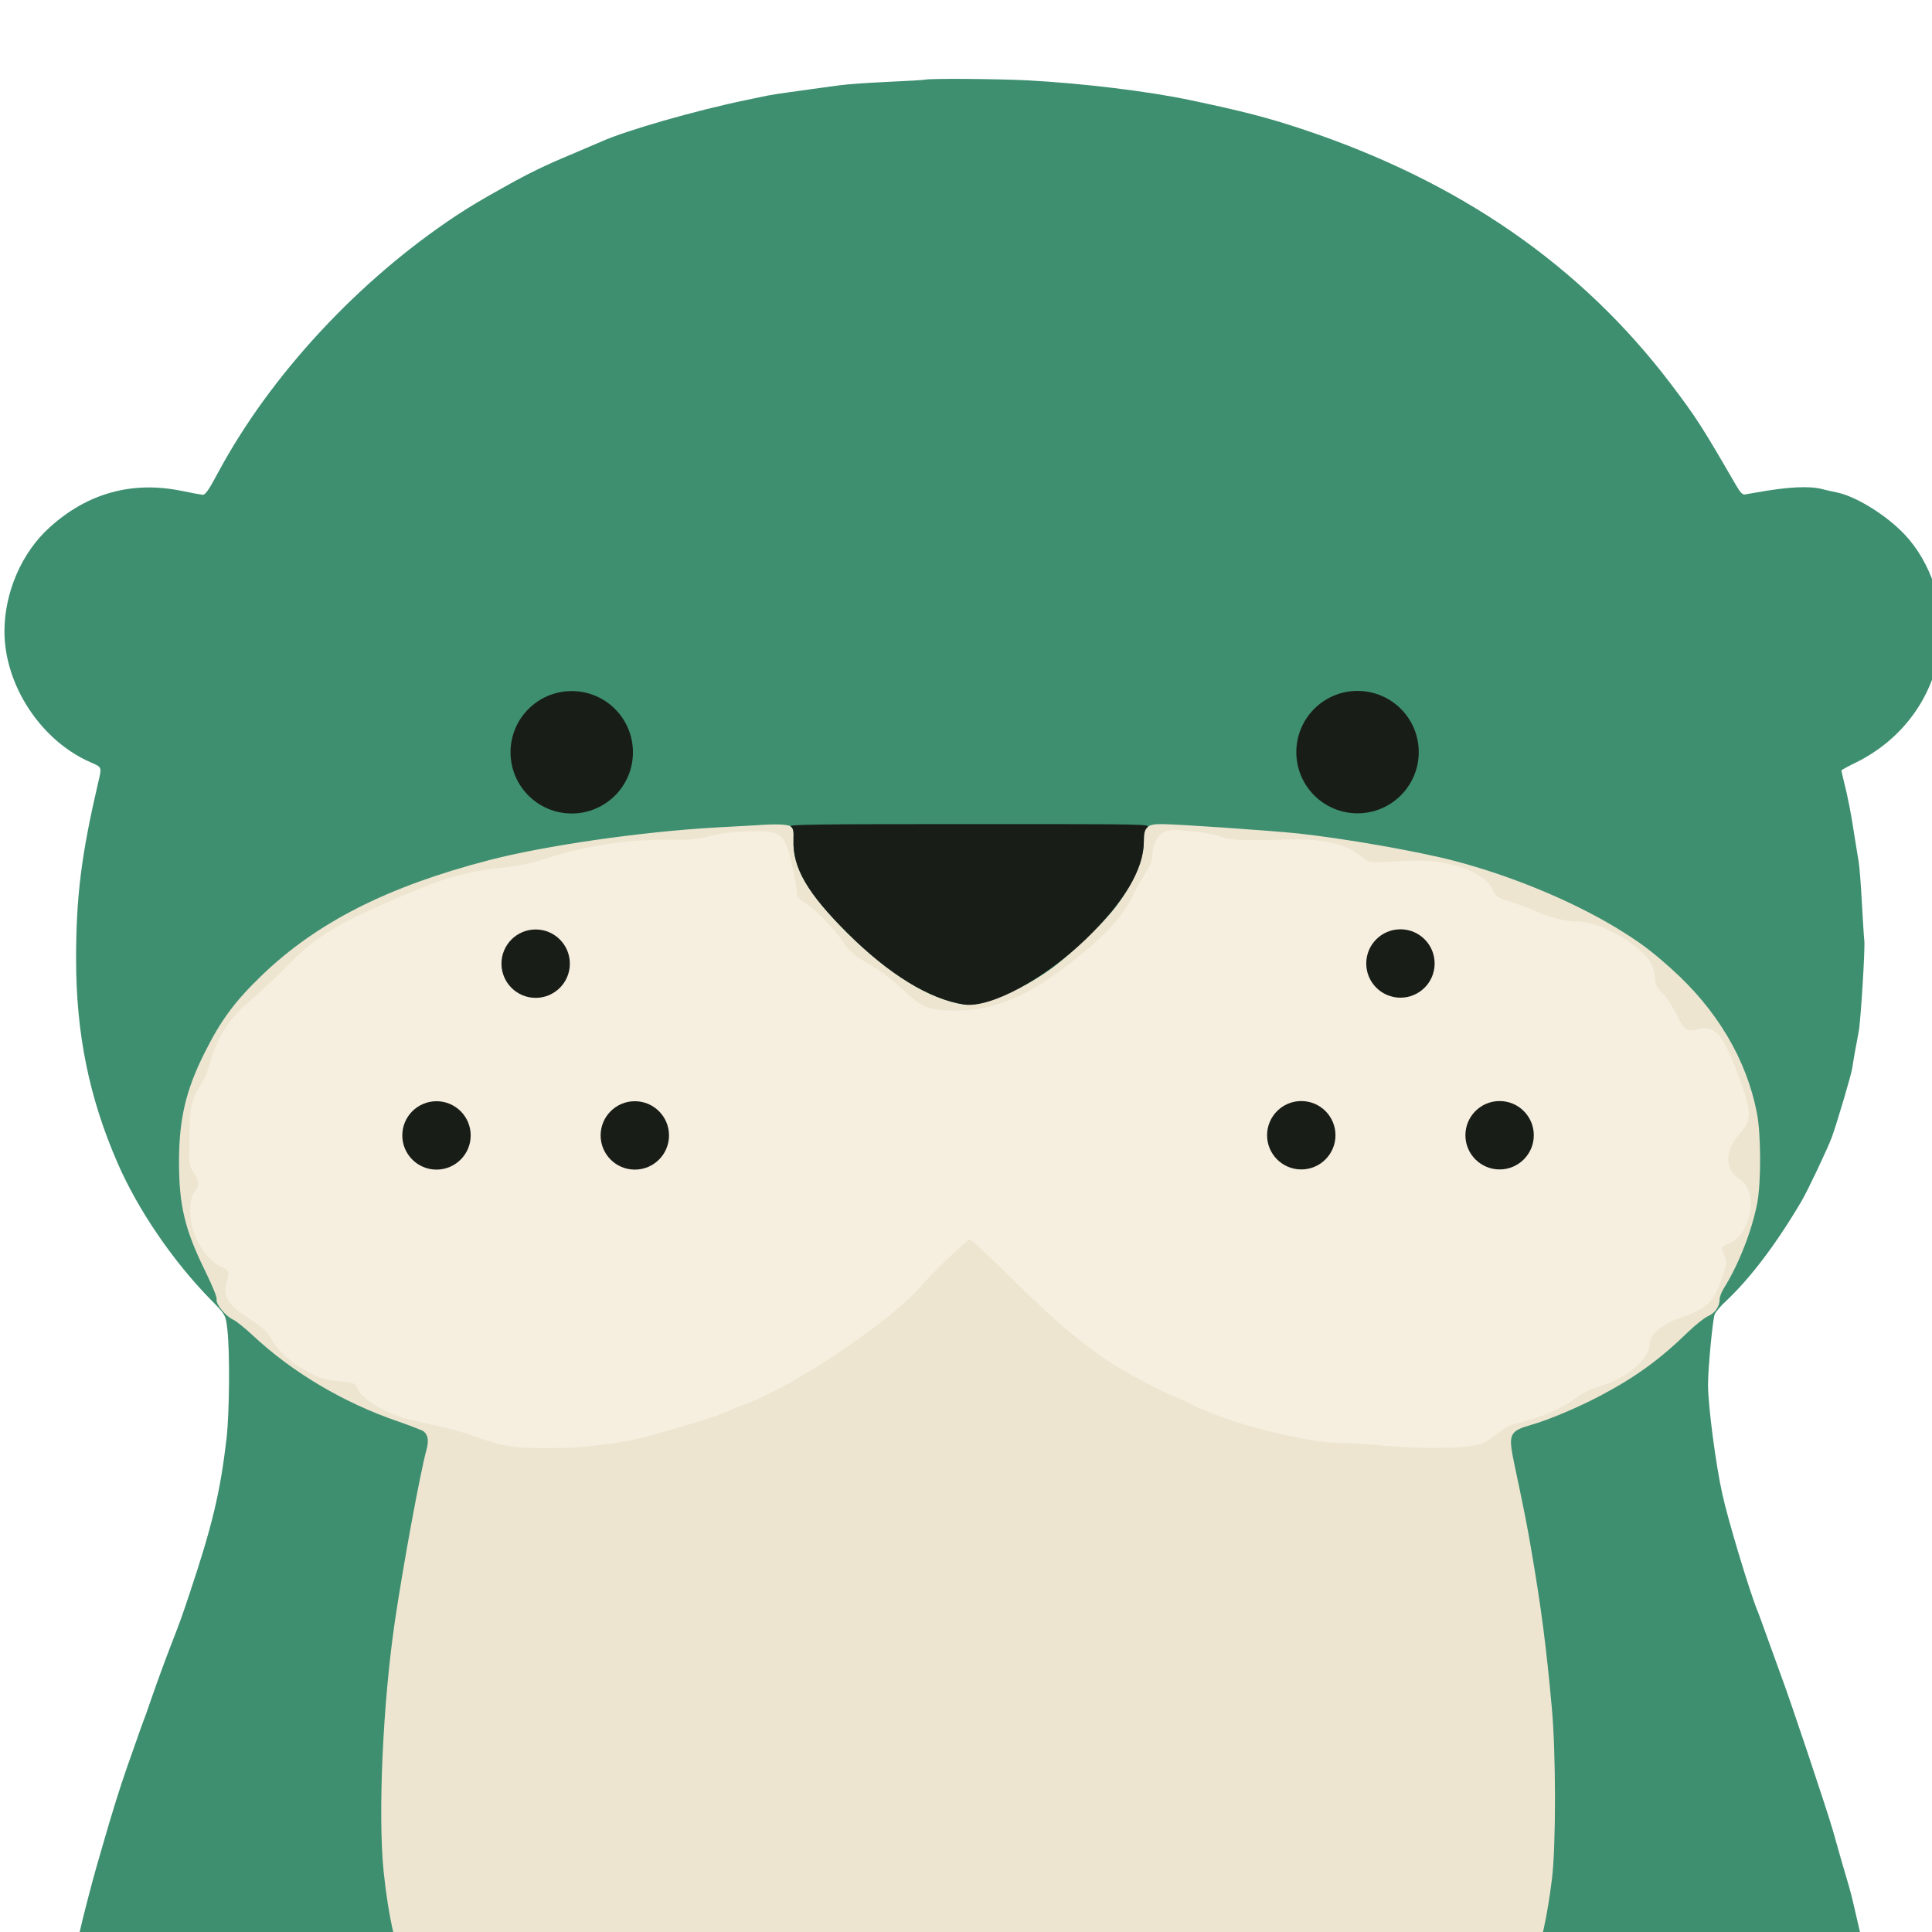
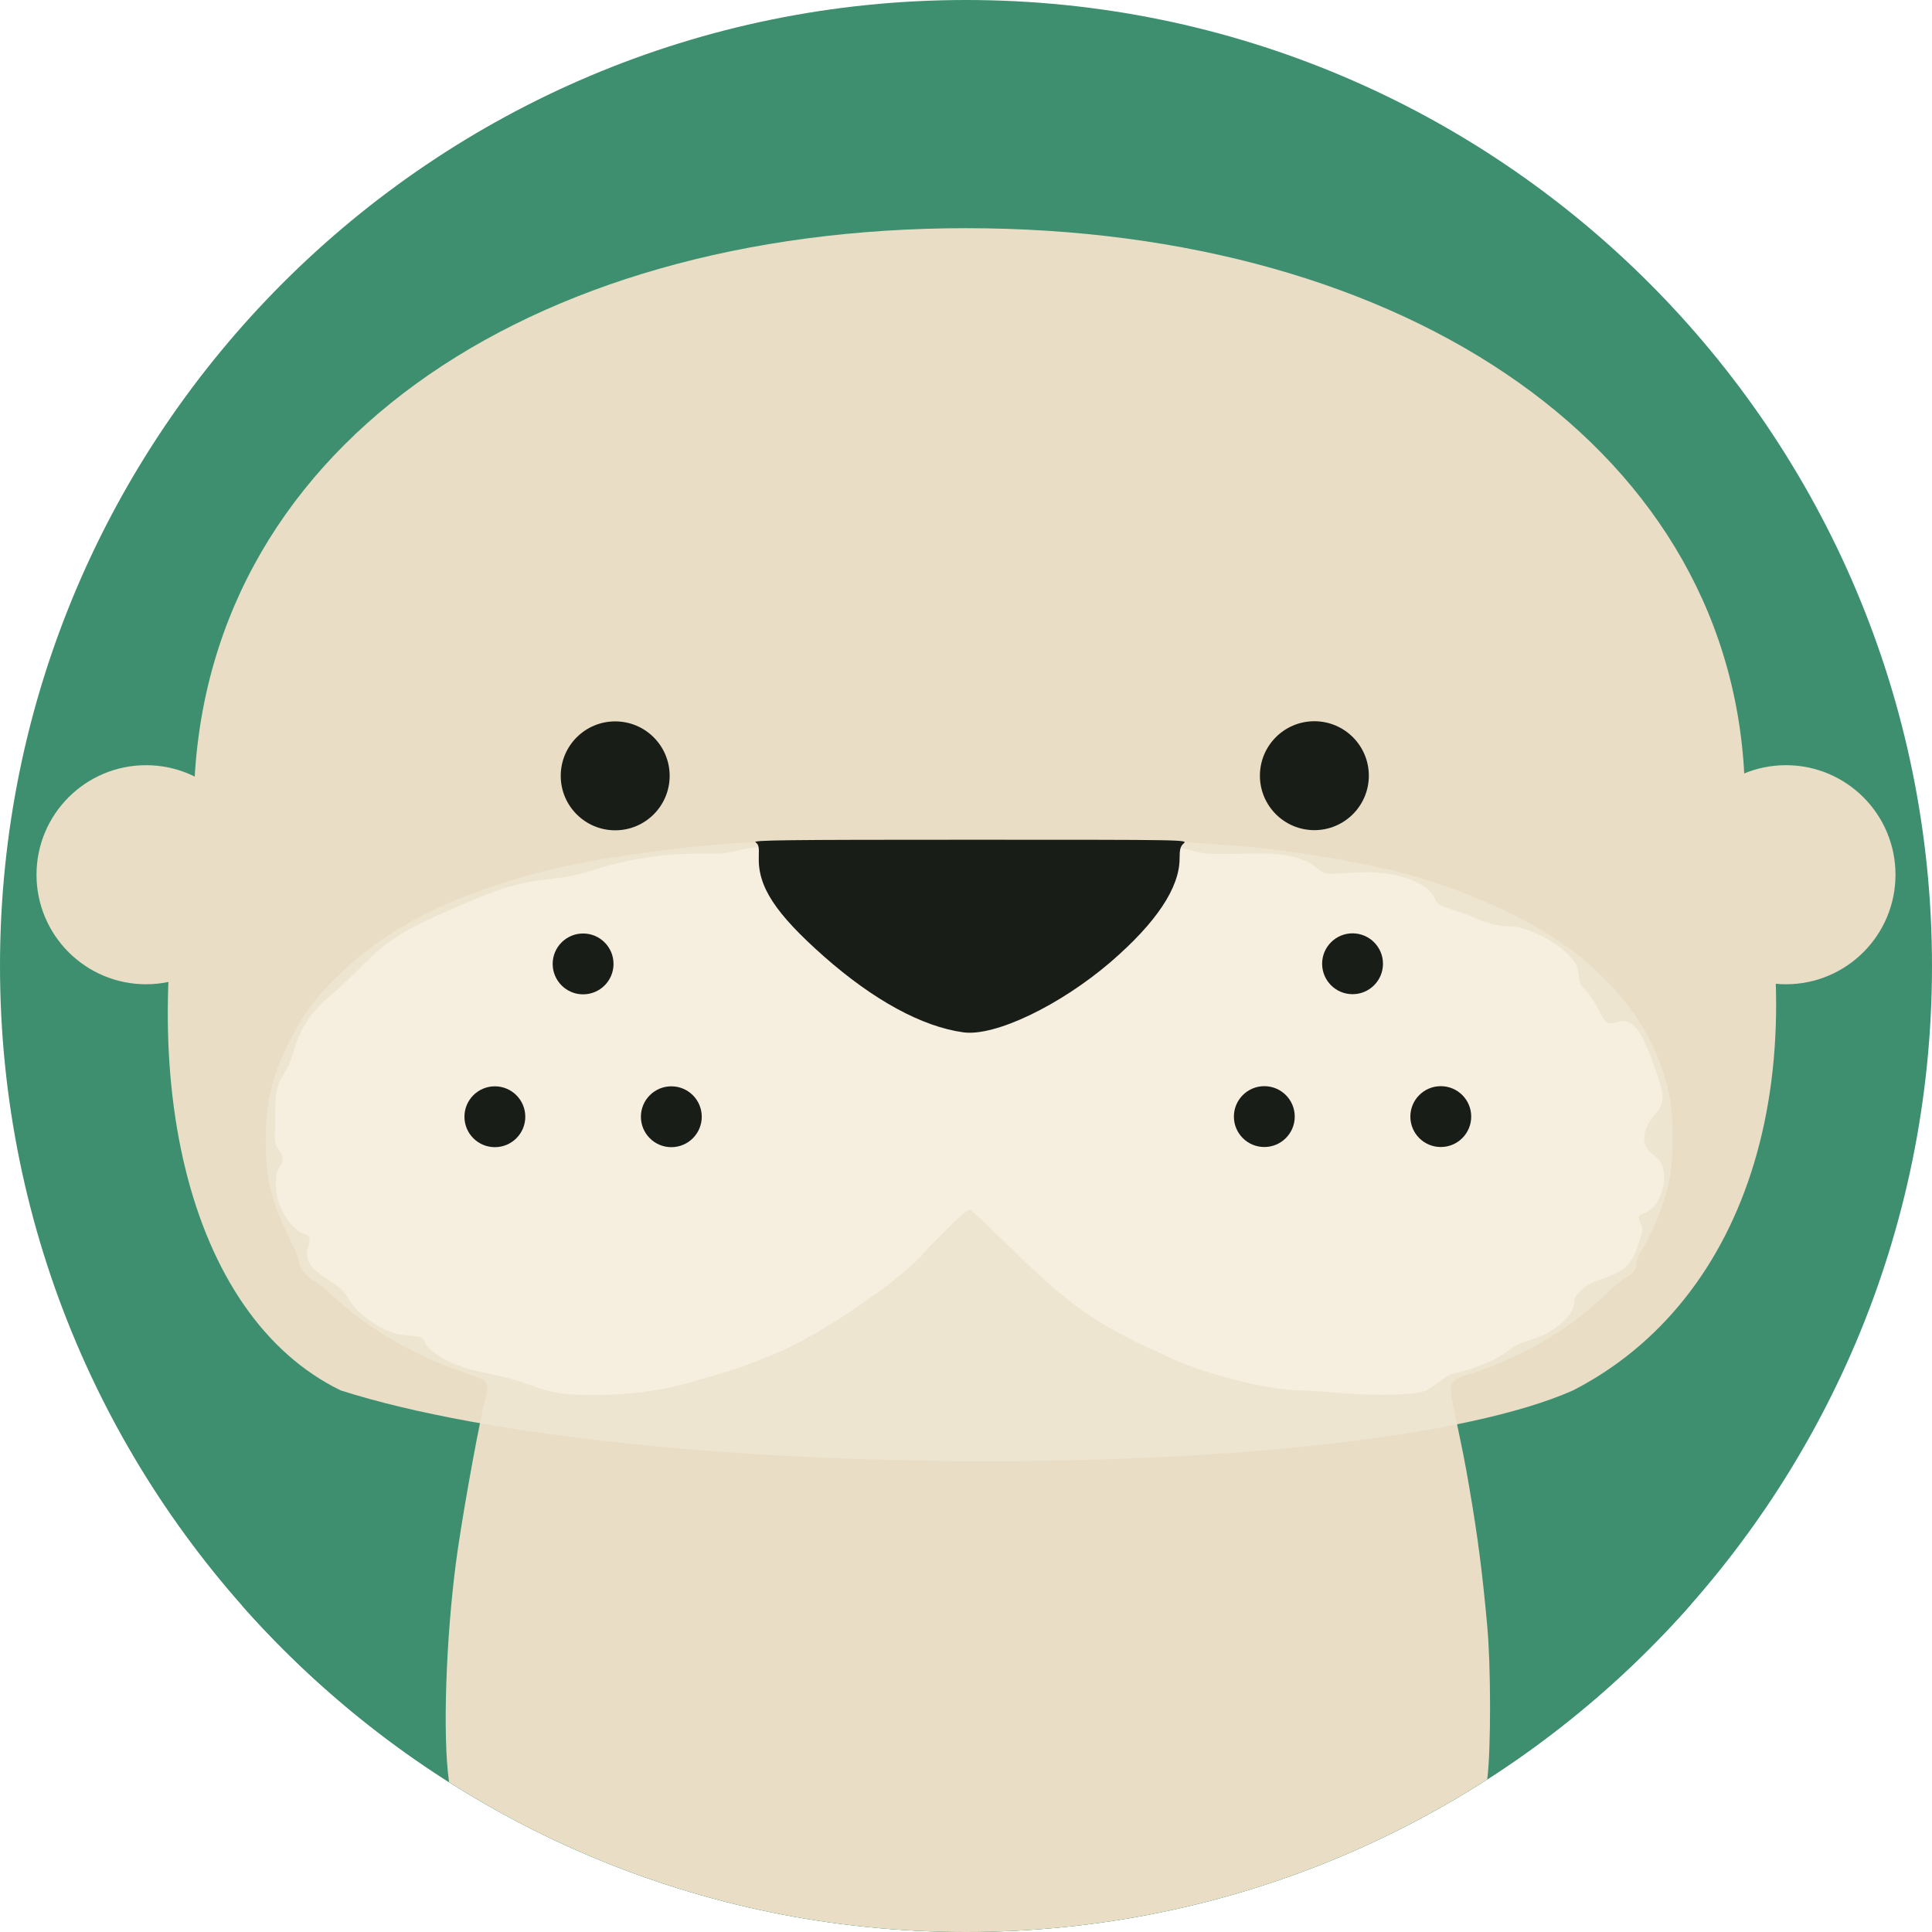
- <svg xmlns="http://www.w3.org/2000/svg" viewBox="611 10 1130 1130">
-   <g id="body" fill="#3D8F70" transform="translate(0,2580) scale(0.1,-0.1)">
-     <path d="M11520 25234 c-8 -2 -107 -8 -220 -13 -113 -5 -239 -14 -280 -20 -41 -6 -111 -15 -155 -21 -44 -6 -111 -16 -150 -21 -38 -5 -90 -13 -115 -18 -25 -5 -81 -17 -125 -26 -296 -61 -710 -180 -850 -244 -11 -5 -91 -39 -178 -76 -147 -61 -249 -111 -372 -180 -165 -92 -209 -119 -295 -175 -573 -379 -1089 -935 -1395 -1505 -55 -103 -74 -130 -90 -129 -11 1 -66 11 -123 23 -289 59 -550 -13 -771 -213 -163 -146 -264 -379 -265 -606 -1 -317 214 -644 507 -770 64 -28 63 -26 41 -118 -98 -421 -129 -665 -129 -1032 0 -435 76 -810 243 -1193 119 -273 320 -568 541 -795 91 -92 91 -92 101 -180 15 -133 12 -486 -5 -636 -37 -316 -84 -511 -216 -906 -47 -141 -56 -166 -114 -315 -35 -90 -89 -240 -120 -330 -13 -39 -28 -81 -34 -95 -5 -14 -24 -64 -40 -112 -17 -49 -44 -125 -60 -170 -42 -121 -86 -261 -151 -488 -43 -148 -53 -185 -104 -385 -8 -33 -22 -94 -32 -135 -9 -41 -22 -102 -29 -135 -123 -554 -123 -1331 1 -1770 26 -95 83 -270 104 -325 12 -30 25 -66 30 -80 16 -49 82 -192 114 -245 26 -45 70 -113 99 -154 34 -49 31 -77 -35 -271 -35 -105 -51 -158 -72 -235 -9 -33 -36 -130 -60 -215 -24 -85 -46 -166 -50 -180 -4 -14 -21 -77 -37 -140 -17 -63 -37 -137 -44 -165 -7 -27 -23 -86 -35 -130 -12 -44 -26 -96 -30 -115 -4 -19 -12 -53 -18 -75 -6 -22 -18 -69 -26 -105 -8 -36 -22 -94 -30 -130 -8 -36 -22 -94 -30 -130 -8 -36 -22 -94 -30 -130 -16 -69 -37 -169 -61 -285 -8 -38 -21 -104 -30 -145 -8 -41 -15 -84 -15 -95 0 -11 -6 -49 -14 -85 -16 -73 -37 -194 -61 -350 -9 -58 -22 -143 -30 -190 -23 -141 -35 -230 -45 -330 -5 -52 -13 -133 -19 -180 -72 -627 -84 -1222 -44 -2192 l5 -117 -98 -72 c-55 -39 -142 -104 -194 -143 -307 -231 -826 -515 -1252 -685 -291 -116 -399 -154 -693 -245 -264 -81 -381 -113 -555 -151 -41 -9 -100 -23 -130 -30 -56 -13 -135 -31 -270 -59 -117 -24 -188 -39 -440 -91 -36 -7 -105 -21 -155 -30 -175 -32 -348 -67 -445 -91 -598 -142 -829 -225 -1067 -384 -476 -316 -489 -825 -30 -1188 328 -260 819 -454 1577 -626 177 -40 295 -61 510 -91 63 -8 147 -20 186 -25 123 -18 401 -42 704 -60 531 -31 1463 9 1965 85 50 7 142 21 205 30 63 9 142 21 175 27 33 6 85 14 115 18 30 4 78 13 105 19 63 16 148 35 245 56 41 8 104 22 140 29 36 8 66 13 68 12 1 -2 -32 -50 -75 -107 -113 -150 -151 -232 -187 -396 -72 -330 87 -599 414 -701 159 -49 258 -72 360 -83 47 -5 119 -13 160 -18 124 -15 779 -23 980 -12 328 18 603 57 840 118 52 14 109 29 125 33 17 4 64 21 105 37 290 118 438 304 505 633 9 47 24 119 32 160 127 625 326 956 678 1125 234 113 411 155 755 180 806 58 1364 -63 1664 -362 121 -120 249 -333 302 -501 49 -155 95 -349 129 -547 44 -253 142 -441 292 -560 149 -119 465 -226 793 -269 415 -54 1207 -70 1510 -30 450 59 606 109 743 235 80 73 114 122 143 207 45 136 41 306 -12 482 -89 292 -384 568 -727 681 -75 24 -76 26 -44 66 13 15 62 82 108 148 174 244 162 226 293 455 121 211 176 323 315 645 43 100 151 408 196 560 10 33 22 71 26 85 12 35 73 281 92 370 73 338 101 497 151 890 78 602 92 1483 35 2215 -6 72 -14 184 -19 250 -9 117 -15 169 -45 405 -41 310 -77 551 -120 790 -8 41 -21 116 -30 165 -9 50 -22 117 -30 150 -13 56 -22 99 -62 295 -8 41 -21 95 -28 120 -15 53 -38 147 -60 245 -17 76 -40 165 -60 235 -7 25 -30 113 -50 195 -35 143 -42 169 -70 260 -7 22 -20 69 -30 105 -30 110 -40 148 -105 370 -17 58 -38 130 -47 160 -8 30 -22 75 -30 100 -15 45 -15 45 52 144 304 452 453 1096 416 1793 -6 114 -15 235 -20 268 -6 33 -17 114 -26 180 -27 191 -49 315 -91 495 -8 36 -22 94 -30 130 -8 36 -21 88 -29 115 -8 28 -28 95 -44 150 -15 55 -39 136 -51 180 -33 115 -248 759 -303 905 -3 8 -33 92 -67 185 -34 94 -65 181 -71 194 -45 110 -171 525 -205 681 -38 168 -84 519 -84 641 0 96 27 379 39 412 5 13 35 49 67 78 143 135 293 333 441 584 37 63 154 310 178 376 30 83 113 364 118 399 6 43 25 148 38 215 12 57 39 498 33 535 -2 14 -8 111 -14 215 -5 105 -14 215 -19 245 -5 30 -17 102 -26 160 -17 115 -38 223 -61 312 -8 32 -14 60 -14 62 0 2 39 24 87 47 275 137 455 387 494 687 29 223 -56 483 -213 648 -108 113 -283 221 -395 244 -27 5 -66 14 -88 20 -77 19 -201 12 -380 -20 -27 -5 -59 -10 -69 -12 -15 -2 -28 12 -54 57 -196 339 -232 395 -380 590 -526 693 -1239 1186 -2159 1491 -202 67 -346 104 -650 168 -245 52 -632 99 -953 116 -181 9 -566 12 -600 4z" />
+ <svg xmlns="http://www.w3.org/2000/svg" viewBox="541 -60 1270 1270">
+   <defs>
+     <clipPath id="otter-head-disc">
+       <circle cx="1176" cy="575" r="635" />
+     </clipPath>
+     <clipPath id="otter-head-muzzle">
+       <path d="M668.4 467.8 C671 237 886 90 1176 90 C1466 90 1684 237 1688 460.6 C1740 645 1690 795 1575 854 C1435 916 959 916 765 854 C664 805 626 644 668.4 467.8Z" />
+     </clipPath>
+   </defs>
+   <g id="disc">
+     <circle cx="1176" cy="575" r="635" fill="#3D8F70" />
  </g>
-   <g id="belly" fill="#EEE5D0" transform="translate(0,2580) scale(0.1,-0.1)">
-     <path d="M10530 20873 c-25 -1 -130 -7 -235 -13 -430 -24 -999 -106 -1325 -191 -593 -154 -1007 -364 -1329 -674 -158 -152 -240 -263 -336 -456 -108 -215 -148 -386 -148 -634 0 -256 34 -398 155 -643 43 -89 68 -150 65 -162 -7 -26 54 -100 96 -118 16 -7 69 -49 116 -93 232 -217 533 -395 850 -503 74 -26 141 -52 149 -58 26 -22 31 -54 16 -109 -38 -141 -135 -669 -184 -999 -71 -483 -100 -1131 -66 -1468 55 -533 196 -850 433 -975 148 -78 241 -75 654 22 140 32 299 66 354 75 116 18 388 23 437 8 18 -6 74 -20 123 -31 274 -63 521 -267 618 -512 49 -123 60 -191 60 -369 0 -146 -3 -176 -26 -262 -14 -54 -33 -110 -41 -125 -8 -16 -29 -57 -46 -92 -149 -311 -471 -660 -866 -937 -495 -346 -1051 -558 -1601 -609 -113 -11 -103 10 -147 -300 -92 -641 -123 -1194 -96 -1713 64 -1238 431 -2275 1079 -3047 463 -552 1090 -953 1726 -1105 537 -128 1029 -117 1572 35 302 85 675 269 953 470 215 155 376 297 543 480 596 653 963 1442 1141 2455 23 134 34 213 58 426 20 180 23 246 22 684 0 491 -8 662 -49 990 -8 63 -21 187 -30 275 -22 228 -35 305 -56 326 -11 11 -41 20 -86 24 -102 10 -329 45 -403 61 -285 65 -711 233 -947 375 -316 189 -580 398 -779 615 -178 195 -277 330 -354 484 -23 47 -49 92 -57 101 -7 9 -15 34 -17 55 -2 22 -11 72 -20 112 -20 93 -21 306 -1 422 12 65 30 115 76 210 58 117 68 131 163 225 75 74 124 112 187 148 93 51 201 92 276 103 26 4 65 15 87 24 36 15 63 16 216 9 200 -8 330 -29 587 -94 295 -76 413 -88 546 -60 90 19 159 58 232 130 166 166 259 416 312 844 24 190 24 740 -1 1006 -32 353 -61 576 -117 904 -28 166 -44 244 -104 528 -34 165 -27 182 100 219 100 28 273 101 404 170 206 109 349 212 516 375 44 42 97 84 117 92 39 17 66 56 66 98 0 14 11 43 25 65 86 137 164 336 195 498 23 121 22 405 -2 526 -61 314 -234 606 -503 846 -123 110 -188 157 -324 240 -263 158 -609 301 -939 388 -217 57 -641 131 -915 161 -163 17 -711 55 -802 55 -86 0 -103 -17 -103 -103 0 -107 -57 -238 -165 -382 -75 -99 -272 -287 -385 -367 -181 -128 -404 -218 -503 -203 -202 31 -437 176 -683 420 -228 228 -318 381 -313 538 2 58 -1 72 -16 83 -18 13 -84 16 -205 7z" />
-   </g>
-   <g id="face" fill="#F6EFE0" transform="translate(0,2580) scale(0.1,-0.1)">
-     <path d="M12920 20833 c-43 -22 -70 -73 -70 -132 0 -34 -9 -58 -39 -105 -21 -34 -57 -98 -79 -143 -65 -129 -180 -248 -397 -413 -235 -177 -423 -252 -635 -251 -157 1 -197 16 -305 119 -61 59 -126 108 -198 150 -95 56 -113 72 -154 130 -62 89 -156 186 -220 228 -48 31 -53 38 -53 70 0 20 -12 86 -26 147 -45 197 -62 211 -264 204 -96 -4 -159 -12 -220 -28 -73 -19 -107 -22 -235 -21 -241 3 -489 -34 -716 -108 -77 -25 -160 -44 -219 -50 -250 -27 -359 -56 -610 -163 -403 -170 -515 -238 -700 -426 -69 -69 -164 -159 -211 -198 -119 -99 -194 -218 -234 -371 -8 -34 -33 -89 -54 -122 -48 -75 -61 -128 -62 -255 0 -55 -1 -125 -2 -156 -2 -46 3 -63 26 -97 33 -50 34 -73 5 -113 -38 -51 -33 -182 10 -274 37 -79 100 -150 148 -165 40 -13 48 -33 33 -78 -30 -90 -1 -140 129 -225 83 -54 103 -73 129 -119 66 -116 243 -233 368 -244 113 -9 122 -12 135 -43 29 -71 177 -155 332 -190 46 -10 103 -24 128 -29 25 -6 65 -15 90 -21 25 -5 88 -25 141 -44 149 -55 224 -67 422 -67 210 0 432 27 592 71 222 62 381 111 435 134 30 13 105 43 165 67 269 106 802 464 973 656 107 120 286 291 304 292 9 0 118 -101 242 -224 305 -302 493 -454 715 -574 92 -50 190 -100 218 -111 29 -11 83 -36 121 -55 221 -111 666 -225 882 -226 41 0 156 -7 255 -16 221 -20 485 -15 556 11 26 9 70 36 98 60 31 26 69 49 94 55 162 39 275 87 362 152 43 32 85 53 146 71 164 50 289 161 289 257 0 42 76 107 158 135 182 61 217 96 272 266 20 62 21 68 6 104 -22 51 -21 53 24 71 133 54 177 303 67 376 -93 61 -92 163 2 272 69 79 67 120 -10 331 -91 248 -141 304 -245 275 -58 -17 -75 -4 -117 84 -20 42 -56 98 -81 124 -38 41 -46 56 -46 88 0 21 -9 57 -19 79 -50 111 -295 255 -435 255 -68 0 -156 22 -237 58 -36 17 -105 42 -153 57 -83 27 -87 30 -105 70 -48 109 -265 183 -501 170 -240 -13 -221 -14 -270 27 -84 72 -222 103 -435 98 -266 -8 -316 -5 -386 17 -37 12 -100 24 -140 28 -41 3 -92 8 -114 11 -26 3 -52 -2 -75 -13z" />
-   </g>
-   <g id="nose" fill="#191D18" transform="translate(0,2580) scale(0.1,-0.1)">
-     <path d="M10735 20866 c15 -11 18 -25 16 -79 -5 -164 80 -310 318 -547 241 -239 477 -384 678 -415 153 -24 469 146 716 384 223 216 337 408 337 568 0 50 4 67 20 83 20 20 20 20 -1042 20 -896 0 -1059 -2 -1043 -14z" />
-   </g>
-   <g id="claws" fill="#EEE5D0" transform="translate(0,2580) scale(0.1,-0.1)">
-     <path d="M7335 1607 c-59 -33 -138 -201 -191 -407 -12 -48 -21 -202 -15 -244 15 -87 87 -129 160 -91 38 19 48 52 55 175 8 135 58 308 121 417 68 114 -18 213 -130 150z" />
-     <path d="M15874 1566 c-45 -45 -43 -63 12 -177 78 -161 105 -255 112 -394 5 -119 5 -120 38 -152 22 -23 42 -33 62 -33 125 0 151 213 61 492 -85 259 -191 358 -285 264z" />
-     <path d="M8073 1530 c-127 -77 -250 -524 -189 -685 30 -78 112 -100 167 -46 28 28 29 33 29 123 0 152 26 262 99 424 23 51 41 97 41 103 0 26 -32 71 -60 86 -38 19 -48 19 -87 -5z" />
-     <path d="M15139 1501 c-41 -41 -38 -76 20 -200 72 -156 95 -286 70 -401 -23 -107 58 -173 151 -125 55 28 65 64 64 220 0 158 -21 246 -93 400 -62 134 -144 174 -212 106z" />
-   </g>
-   <g id="eyes" fill="#191D18">
-     <circle cx="945.4" cy="450" r="35.8" />
-     <circle cx="1405" cy="449.9" r="35.8" />
-   </g>
-   <g id="whiskers" fill="#191D18">
-     <circle cx="924.3" cy="573.63" r="20" />
-     <circle cx="866.3" cy="674.09" r="20" />
-     <circle cx="982.3" cy="674.09" r="20" />
-     <circle cx="1430.1" cy="573.53" r="20" />
-     <circle cx="1372.1" cy="673.99" r="20" />
-     <circle cx="1488.1" cy="673.99" r="20" />
+   <g clip-path="url(#otter-head-disc)">
+     <g id="body">
+       <path d="M750 778 C740 902 673 1022 644 1300 H1710 C1683 1010 1605 911 1615 778Z" fill="#3D8F70" />
+       <path d="M668.4 467.8 C671 237 886 90 1176 90 C1466 90 1684 237 1688 460.6 C1740 645 1690 795 1575 854 C1435 916 959 916 765 854 C664 805 626 644 668.4 467.8Z" fill="#E9DDC5" />
+       <circle cx="637" cy="515" r="72" fill="#E9DDC5" />
+       <circle cx="1715" cy="515" r="72" fill="#E9DDC5" />
+     </g>
+     <g id="belly" transform="translate(0,2580) scale(0.1,-0.1)">
+       <path d="M10530 20873 c-25 -1 -130 -7 -235 -13 -430 -24 -999 -106 -1325 -191 -593 -154 -1007 -364 -1329 -674 -158 -152 -240 -263 -336 -456 -108 -215 -148 -386 -148 -634 0 -256 34 -398 155 -643 43 -89 68 -150 65 -162 -7 -26 54 -100 96 -118 16 -7 69 -49 116 -93 232 -217 533 -395 850 -503 74 -26 141 -52 149 -58 26 -22 31 -54 16 -109 -38 -141 -135 -669 -184 -999 -71 -483 -100 -1131 -66 -1468 55 -533 196 -850 433 -975 148 -78 241 -75 654 22 140 32 299 66 354 75 116 18 388 23 437 8 18 -6 74 -20 123 -31 274 -63 521 -267 618 -512 49 -123 60 -191 60 -369 0 -146 -3 -176 -26 -262 -14 -54 -33 -110 -41 -125 -8 -16 -29 -57 -46 -92 -149 -311 -471 -660 -866 -937 -495 -346 -1051 -558 -1601 -609 -113 -11 -103 10 -147 -300 -92 -641 -123 -1194 -96 -1713 64 -1238 431 -2275 1079 -3047 463 -552 1090 -953 1726 -1105 537 -128 1029 -117 1572 35 302 85 675 269 953 470 215 155 376 297 543 480 596 653 963 1442 1141 2455 23 134 34 213 58 426 20 180 23 246 22 684 0 491 -8 662 -49 990 -8 63 -21 187 -30 275 -22 228 -35 305 -56 326 -11 11 -41 20 -86 24 -102 10 -329 45 -403 61 -285 65 -711 233 -947 375 -316 189 -580 398 -779 615 -178 195 -277 330 -354 484 -23 47 -49 92 -57 101 -7 9 -15 34 -17 55 -2 22 -11 72 -20 112 -20 93 -21 306 -1 422 12 65 30 115 76 210 58 117 68 131 163 225 75 74 124 112 187 148 93 51 201 92 276 103 26 4 65 15 87 24 36 15 63 16 216 9 200 -8 330 -29 587 -94 295 -76 413 -88 546 -60 90 19 159 58 232 130 166 166 259 416 312 844 24 190 24 740 -1 1006 -32 353 -61 576 -117 904 -28 166 -44 244 -104 528 -34 165 -27 182 100 219 100 28 273 101 404 170 206 109 349 212 516 375 44 42 97 84 117 92 39 17 66 56 66 98 0 14 11 43 25 65 86 137 164 336 195 498 23 121 22 405 -2 526 -61 314 -234 606 -503 846 -123 110 -188 157 -324 240 -263 158 -609 301 -939 388 -217 57 -641 131 -915 161 -163 17 -711 55 -802 55 -86 0 -103 -17 -103 -103 0 -107 -57 -238 -165 -382 -75 -99 -272 -287 -385 -367 -181 -128 -404 -218 -503 -203 -202 31 -437 176 -683 420 -228 228 -318 381 -313 538 2 58 -1 72 -16 83 -18 13 -84 16 -205 7z" fill="#E9DDC5" />
+     </g>
+     <g id="muzzle" clip-path="url(#otter-head-muzzle)">
+       <g transform="translate(0,2580) scale(0.1,-0.1)">
+         <path d="M10530 20873 c-25 -1 -130 -7 -235 -13 -430 -24 -999 -106 -1325 -191 -593 -154 -1007 -364 -1329 -674 -158 -152 -240 -263 -336 -456 -108 -215 -148 -386 -148 -634 0 -256 34 -398 155 -643 43 -89 68 -150 65 -162 -7 -26 54 -100 96 -118 16 -7 69 -49 116 -93 232 -217 533 -395 850 -503 74 -26 141 -52 149 -58 26 -22 31 -54 16 -109 -38 -141 -135 -669 -184 -999 -71 -483 -100 -1131 -66 -1468 55 -533 196 -850 433 -975 148 -78 241 -75 654 22 140 32 299 66 354 75 116 18 388 23 437 8 18 -6 74 -20 123 -31 274 -63 521 -267 618 -512 49 -123 60 -191 60 -369 0 -146 -3 -176 -26 -262 -14 -54 -33 -110 -41 -125 -8 -16 -29 -57 -46 -92 -149 -311 -471 -660 -866 -937 -495 -346 -1051 -558 -1601 -609 -113 -11 -103 10 -147 -300 -92 -641 -123 -1194 -96 -1713 64 -1238 431 -2275 1079 -3047 463 -552 1090 -953 1726 -1105 537 -128 1029 -117 1572 35 302 85 675 269 953 470 215 155 376 297 543 480 596 653 963 1442 1141 2455 23 134 34 213 58 426 20 180 23 246 22 684 0 491 -8 662 -49 990 -8 63 -21 187 -30 275 -22 228 -35 305 -56 326 -11 11 -41 20 -86 24 -102 10 -329 45 -403 61 -285 65 -711 233 -947 375 -316 189 -580 398 -779 615 -178 195 -277 330 -354 484 -23 47 -49 92 -57 101 -7 9 -15 34 -17 55 -2 22 -11 72 -20 112 -20 93 -21 306 -1 422 12 65 30 115 76 210 58 117 68 131 163 225 75 74 124 112 187 148 93 51 201 92 276 103 26 4 65 15 87 24 36 15 63 16 216 9 200 -8 330 -29 587 -94 295 -76 413 -88 546 -60 90 19 159 58 232 130 166 166 259 416 312 844 24 190 24 740 -1 1006 -32 353 -61 576 -117 904 -28 166 -44 244 -104 528 -34 165 -27 182 100 219 100 28 273 101 404 170 206 109 349 212 516 375 44 42 97 84 117 92 39 17 66 56 66 98 0 14 11 43 25 65 86 137 164 336 195 498 23 121 22 405 -2 526 -61 314 -234 606 -503 846 -123 110 -188 157 -324 240 -263 158 -609 301 -939 388 -217 57 -641 131 -915 161 -163 17 -711 55 -802 55 -86 0 -103 -17 -103 -103 0 -107 -57 -238 -165 -382 -75 -99 -272 -287 -385 -367 -181 -128 -404 -218 -503 -203 -202 31 -437 176 -683 420 -228 228 -318 381 -313 538 2 58 -1 72 -16 83 -18 13 -84 16 -205 7z" fill="#EEE5D0" />
+       </g>
+     </g>
+     <g id="face" transform="translate(0,2580) scale(0.1,-0.1)">
+       <path d="M12920 20833 c-43 -22 -70 -73 -70 -132 0 -34 -9 -58 -39 -105 -21 -34 -57 -98 -79 -143 -65 -129 -180 -248 -397 -413 -235 -177 -423 -252 -635 -251 -157 1 -197 16 -305 119 -61 59 -126 108 -198 150 -95 56 -113 72 -154 130 -62 89 -156 186 -220 228 -48 31 -53 38 -53 70 0 20 -12 86 -26 147 -45 197 -62 211 -264 204 -96 -4 -159 -12 -220 -28 -73 -19 -107 -22 -235 -21 -241 3 -489 -34 -716 -108 -77 -25 -160 -44 -219 -50 -250 -27 -359 -56 -610 -163 -403 -170 -515 -238 -700 -426 -69 -69 -164 -159 -211 -198 -119 -99 -194 -218 -234 -371 -8 -34 -33 -89 -54 -122 -48 -75 -61 -128 -62 -255 0 -55 -1 -125 -2 -156 -2 -46 3 -63 26 -97 33 -50 34 -73 5 -113 -38 -51 -33 -182 10 -274 37 -79 100 -150 148 -165 40 -13 48 -33 33 -78 -30 -90 -1 -140 129 -225 83 -54 103 -73 129 -119 66 -116 243 -233 368 -244 113 -9 122 -12 135 -43 29 -71 177 -155 332 -190 46 -10 103 -24 128 -29 25 -6 65 -15 90 -21 25 -5 88 -25 141 -44 149 -55 224 -67 422 -67 210 0 432 27 592 71 222 62 381 111 435 134 30 13 105 43 165 67 269 106 802 464 973 656 107 120 286 291 304 292 9 0 118 -101 242 -224 305 -302 493 -454 715 -574 92 -50 190 -100 218 -111 29 -11 83 -36 121 -55 221 -111 666 -225 882 -226 41 0 156 -7 255 -16 221 -20 485 -15 556 11 26 9 70 36 98 60 31 26 69 49 94 55 162 39 275 87 362 152 43 32 85 53 146 71 164 50 289 161 289 257 0 42 76 107 158 135 182 61 217 96 272 266 20 62 21 68 6 104 -22 51 -21 53 24 71 133 54 177 303 67 376 -93 61 -92 163 2 272 69 79 67 120 -10 331 -91 248 -141 304 -245 275 -58 -17 -75 -4 -117 84 -20 42 -56 98 -81 124 -38 41 -46 56 -46 88 0 21 -9 57 -19 79 -50 111 -295 255 -435 255 -68 0 -156 22 -237 58 -36 17 -105 42 -153 57 -83 27 -87 30 -105 70 -48 109 -265 183 -501 170 -240 -13 -221 -14 -270 27 -84 72 -222 103 -435 98 -266 -8 -316 -5 -386 17 -37 12 -100 24 -140 28 -41 3 -92 8 -114 11 -26 3 -52 -2 -75 -13z" fill="#F6EFE0" />
+     </g>
+     <g id="nose" transform="translate(1176 492) scale(1.35 1.2) translate(-1176 -492) translate(0,2580) scale(0.1,-0.1)">
+       <path d="M10735 20866 c15 -11 18 -25 16 -79 -5 -164 80 -310 318 -547 241 -239 477 -384 678 -415 153 -24 469 146 716 384 223 216 337 408 337 568 0 50 4 67 20 83 20 20 20 20 -1042 20 -896 0 -1059 -2 -1043 -14z" fill="#191D18" />
+     </g>
+     <g id="claws" transform="translate(0,2580) scale(0.1,-0.1)">
+       <path d="M7335 1607 c-59 -33 -138 -201 -191 -407 -12 -48 -21 -202 -15 -244 15 -87 87 -129 160 -91 38 19 48 52 55 175 8 135 58 308 121 417 68 114 -18 213 -130 150z" fill="#EEE5D0" />
+       <path d="M15874 1566 c-45 -45 -43 -63 12 -177 78 -161 105 -255 112 -394 5 -119 5 -120 38 -152 22 -23 42 -33 62 -33 125 0 151 213 61 492 -85 259 -191 358 -285 264z" fill="#EEE5D0" />
+       <path d="M8073 1530 c-127 -77 -250 -524 -189 -685 30 -78 112 -100 167 -46 28 28 29 33 29 123 0 152 26 262 99 424 23 51 41 97 41 103 0 26 -32 71 -60 86 -38 19 -48 19 -87 -5z" fill="#EEE5D0" />
+       <path d="M15139 1501 c-41 -41 -38 -76 20 -200 72 -156 95 -286 70 -401 -23 -107 58 -173 151 -125 55 28 65 64 64 220 0 158 -21 246 -93 400 -62 134 -144 174 -212 106z" fill="#EEE5D0" />
+     </g>
+     <g id="eyes">
+       <circle cx="945.4" cy="450" r="35.8" fill="#191D18" />
+       <circle cx="1405" cy="449.9" r="35.8" fill="#191D18" />
+     </g>
+     <g id="whiskers">
+       <circle cx="924.3" cy="573.63" r="20" fill="#191D18" />
+       <circle cx="866.3" cy="674.09" r="20" fill="#191D18" />
+       <circle cx="982.3" cy="674.09" r="20" fill="#191D18" />
+       <circle cx="1430.1" cy="573.53" r="20" fill="#191D18" />
+       <circle cx="1372.1" cy="673.99" r="20" fill="#191D18" />
+       <circle cx="1488.1" cy="673.99" r="20" fill="#191D18" />
+     </g>
  </g>
</svg>
